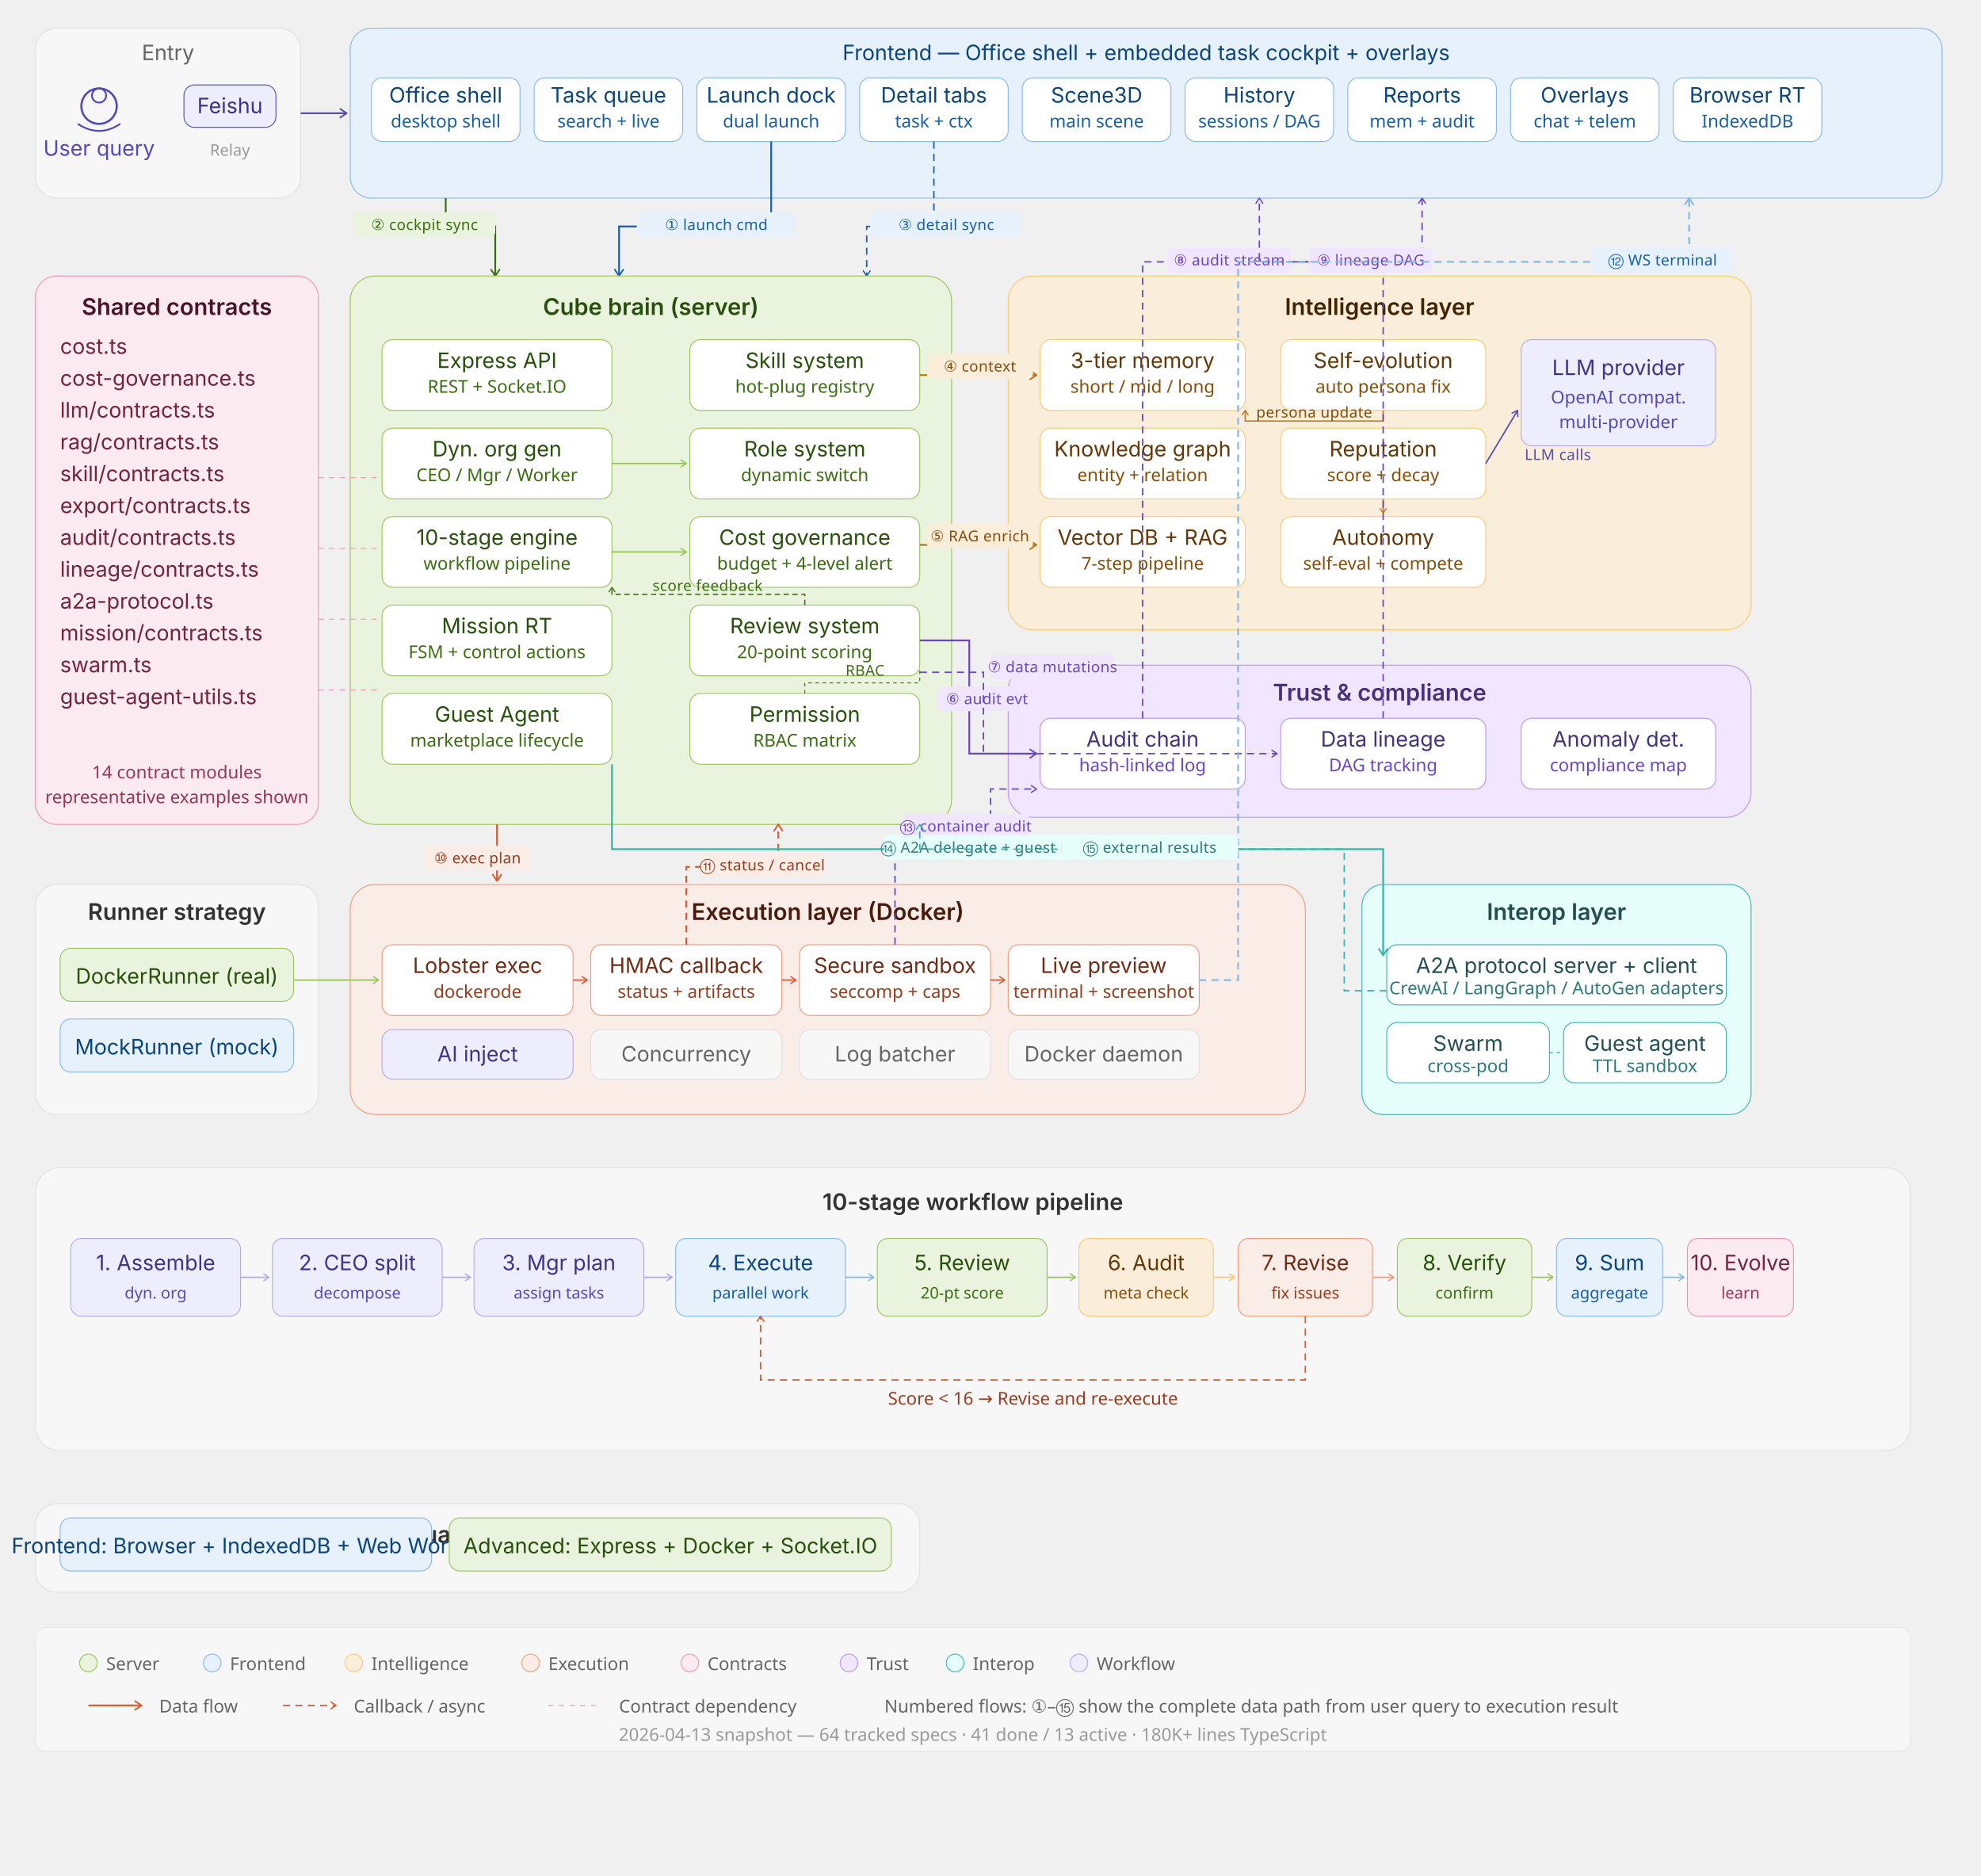
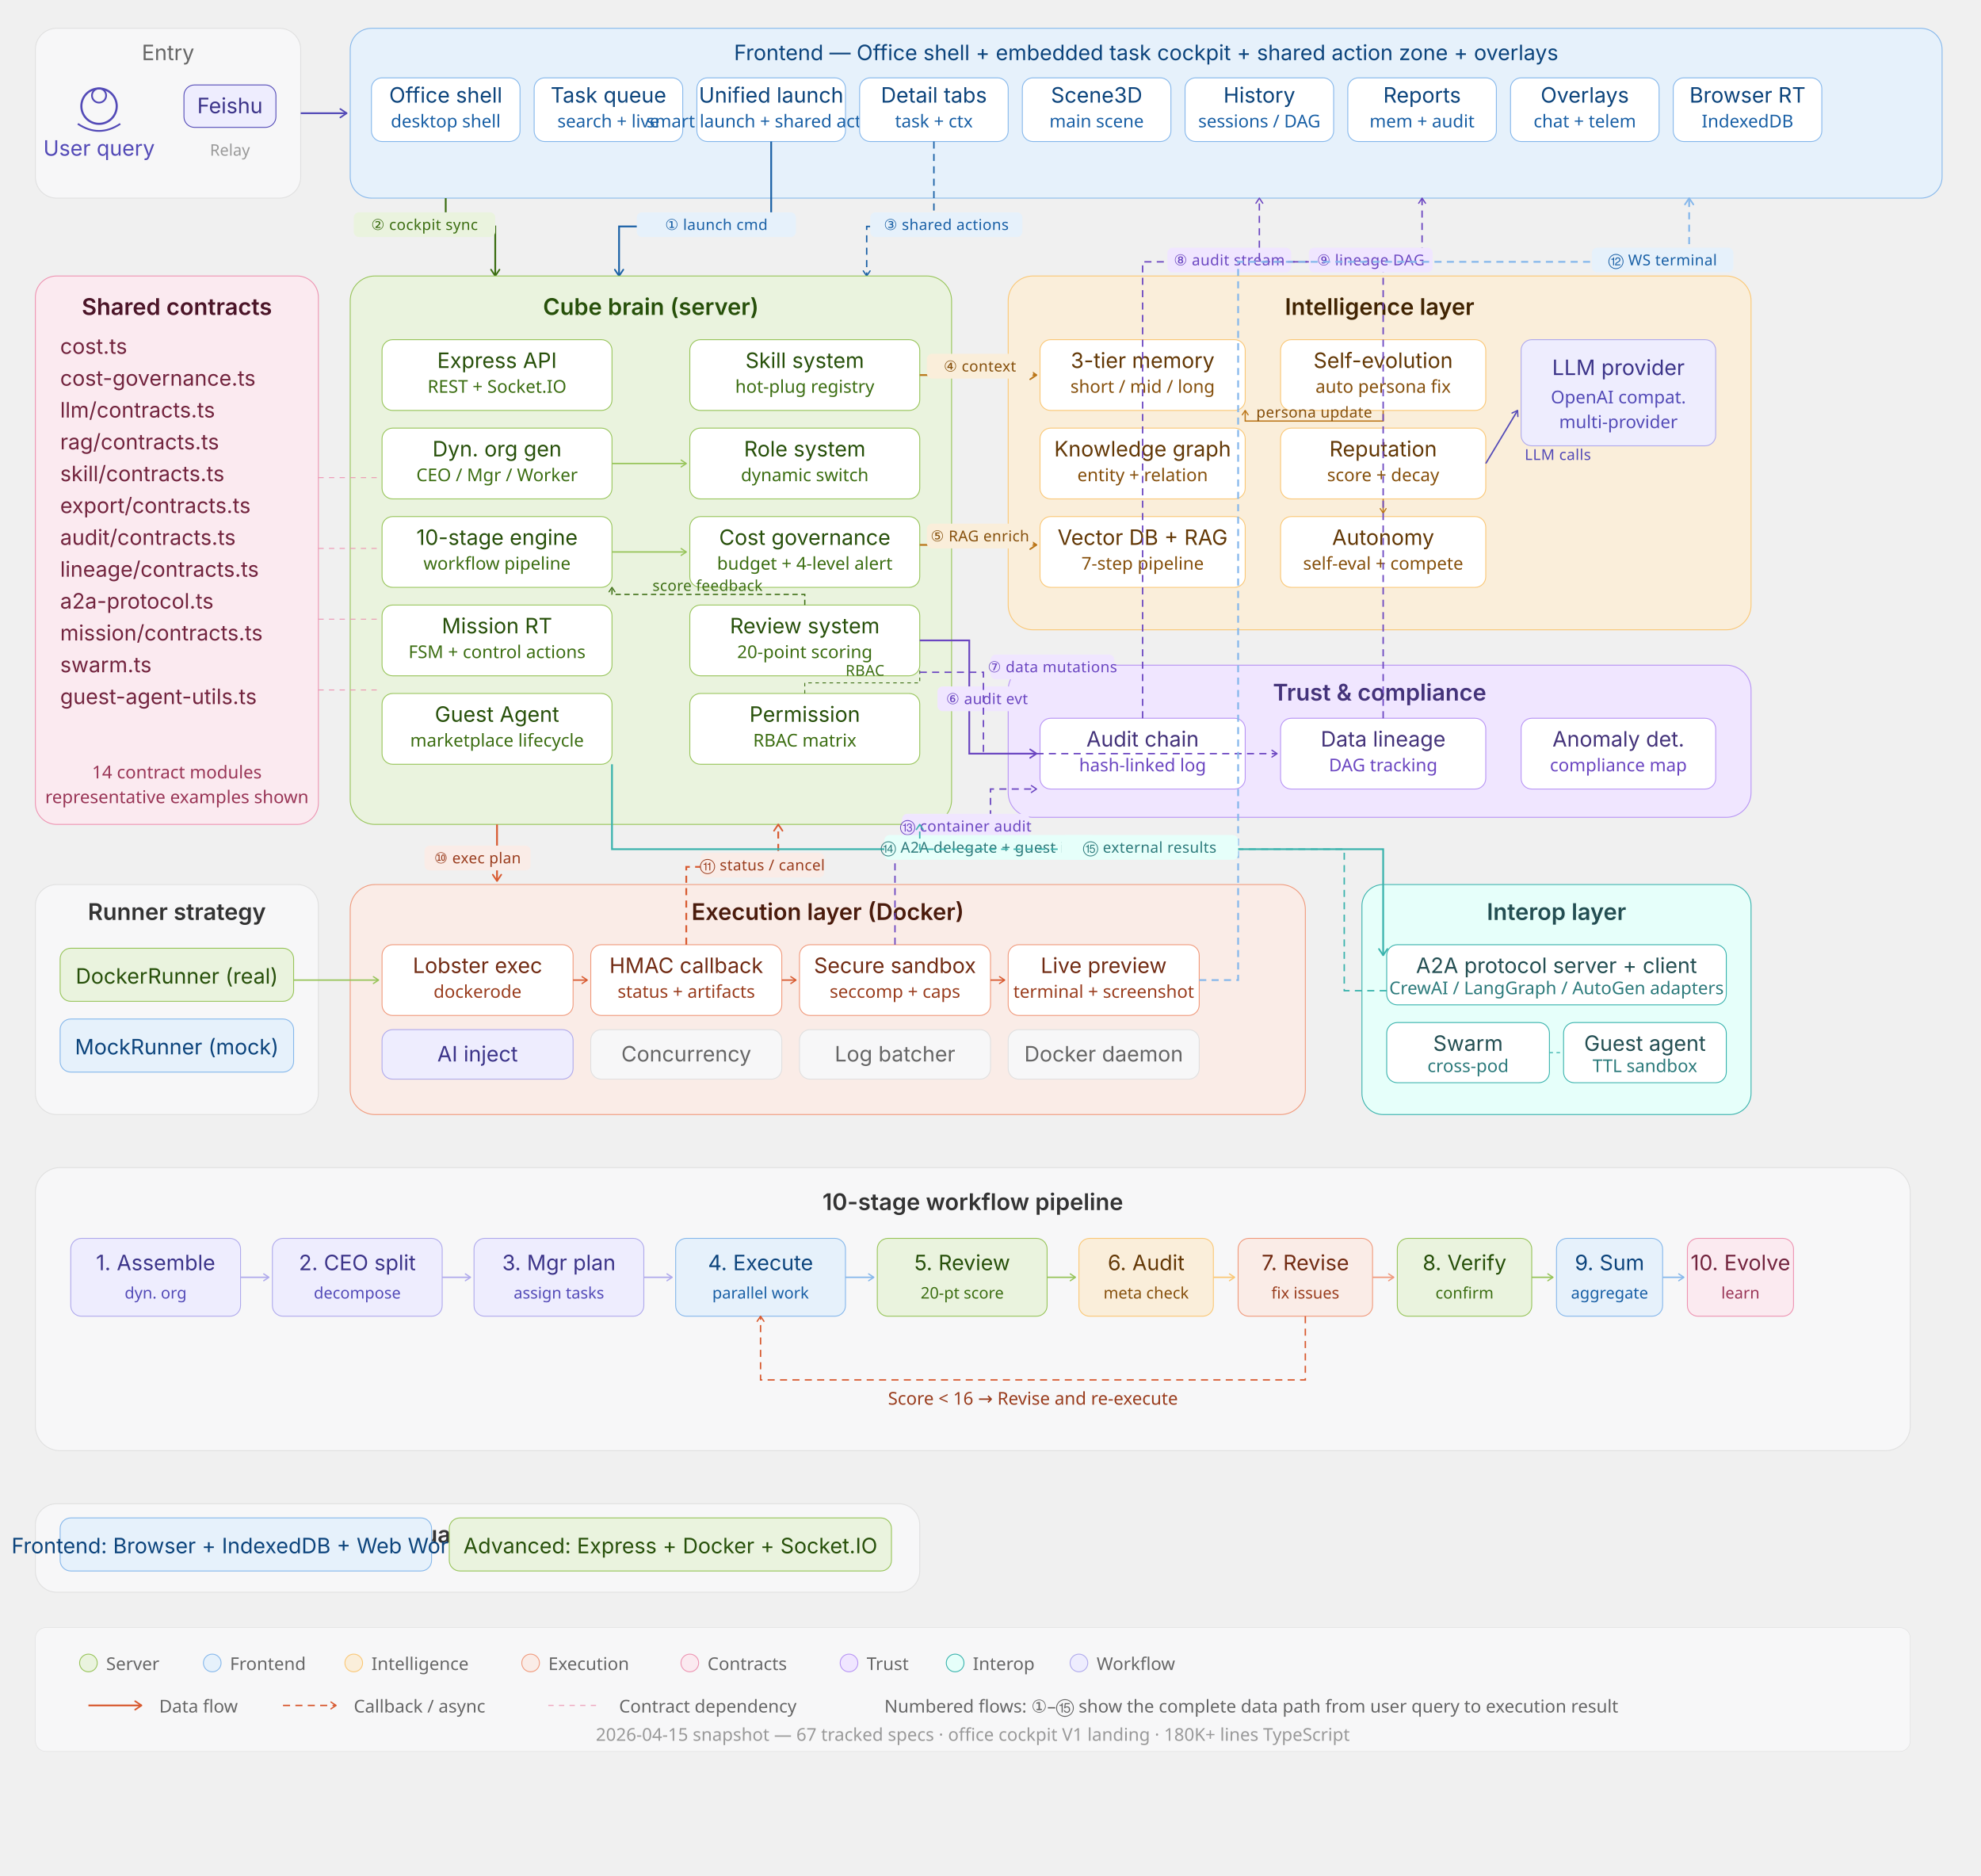
<svg xmlns="http://www.w3.org/2000/svg" width="1120" height="1060" viewBox="0 0 1120 1060">
  <style>
  .ts { font-family: system-ui, -apple-system, sans-serif; font-size: 12px; }
  .th { font-family: system-ui, -apple-system, sans-serif; font-size: 13px; font-weight: 600; }
  .sm { font-family: system-ui, sans-serif; font-size: 10px; }
  .xs { font-family: system-ui, sans-serif; font-size: 9px; }
  .fl { font-family: system-ui, sans-serif; font-size: 8.5px; letter-spacing: 0.02em; }
</style>
  <defs>
    <marker id="a" viewBox="0 0 10 10" refX="8" refY="5" markerWidth="6" markerHeight="6" orient="auto-start-reverse">
      <path d="M2 1L8 5L2 9" fill="none" stroke="context-stroke" stroke-width="1.5" stroke-linecap="round" stroke-linejoin="round" />
    </marker>
  </defs>
  <rect x="20" y="16" width="150" height="96" rx="12" fill="#F7F7F8" stroke="#E0E0E0" stroke-width="0.5" />
  <text class="ts" x="95" y="34" text-anchor="middle" fill="#666">Entry</text>
  <circle cx="56" cy="60" r="10" fill="none" stroke="#534AB7" stroke-width="1.2" />
  <circle cx="56" cy="54" r="4" fill="none" stroke="#534AB7" stroke-width="1" />
  <path d="M44 70Q56 78 68 70" fill="none" stroke="#534AB7" stroke-width="1" />
  <text class="ts" x="56" y="88" text-anchor="middle" fill="#534AB7">User query</text>
  <rect x="104" y="48" width="52" height="24" rx="6" fill="#EEEDFE" stroke="#534AB7" stroke-width="0.5" />
  <text class="ts" x="130" y="64" text-anchor="middle" fill="#3C3489">Feishu</text>
  <text class="xs" x="130" y="88" text-anchor="middle" fill="#999">Relay</text>
  <line x1="170" y1="64" x2="196" y2="64" stroke="#534AB7" stroke-width="1" marker-end="url(#a)" />
  <rect x="198" y="16" width="900" height="96" rx="12" fill="#E6F1FB" stroke="#85B7EB" stroke-width="0.5" />
-   <text class="ts" x="648" y="34" text-anchor="middle" fill="#0C447C">Frontend — Office shell + embedded task cockpit + overlays</text>
+   <text class="ts" x="648" y="34" text-anchor="middle" fill="#0C447C">Frontend — Office shell + embedded task cockpit + shared action zone + overlays</text>
  <rect x="210" y="44" width="84" height="36" rx="6" fill="#fff" stroke="#85B7EB" stroke-width="0.5" />
  <text class="ts" x="252" y="58" text-anchor="middle" fill="#0C447C">Office shell</text>
  <text class="sm" x="252" y="72" text-anchor="middle" fill="#185FA5">desktop shell</text>
  <rect x="302" y="44" width="84" height="36" rx="6" fill="#fff" stroke="#85B7EB" stroke-width="0.5" />
  <text class="ts" x="344" y="58" text-anchor="middle" fill="#0C447C">Task queue</text>
  <text class="sm" x="344" y="72" text-anchor="middle" fill="#185FA5">search + live</text>
  <rect x="394" y="44" width="84" height="36" rx="6" fill="#fff" stroke="#85B7EB" stroke-width="0.5" />
-   <text class="ts" x="436" y="58" text-anchor="middle" fill="#0C447C">Launch dock</text>
-   <text class="sm" x="436" y="72" text-anchor="middle" fill="#185FA5">dual launch</text>
+   <text class="ts" x="436" y="58" text-anchor="middle" fill="#0C447C">Unified launch</text>
+   <text class="sm" x="436" y="72" text-anchor="middle" fill="#185FA5">smart launch + shared actions</text>
  <rect x="486" y="44" width="84" height="36" rx="6" fill="#fff" stroke="#85B7EB" stroke-width="0.5" />
  <text class="ts" x="528" y="58" text-anchor="middle" fill="#0C447C">Detail tabs</text>
  <text class="sm" x="528" y="72" text-anchor="middle" fill="#185FA5">task + ctx</text>
  <rect x="578" y="44" width="84" height="36" rx="6" fill="#fff" stroke="#85B7EB" stroke-width="0.5" />
  <text class="ts" x="620" y="58" text-anchor="middle" fill="#0C447C">Scene3D</text>
  <text class="sm" x="620" y="72" text-anchor="middle" fill="#185FA5">main scene</text>
  <rect x="670" y="44" width="84" height="36" rx="6" fill="#fff" stroke="#85B7EB" stroke-width="0.5" />
  <text class="ts" x="712" y="58" text-anchor="middle" fill="#0C447C">History</text>
  <text class="sm" x="712" y="72" text-anchor="middle" fill="#185FA5">sessions / DAG</text>
  <rect x="762" y="44" width="84" height="36" rx="6" fill="#fff" stroke="#85B7EB" stroke-width="0.5" />
  <text class="ts" x="804" y="58" text-anchor="middle" fill="#0C447C">Reports</text>
  <text class="sm" x="804" y="72" text-anchor="middle" fill="#185FA5">mem + audit</text>
  <rect x="854" y="44" width="84" height="36" rx="6" fill="#fff" stroke="#85B7EB" stroke-width="0.5" />
  <text class="ts" x="896" y="58" text-anchor="middle" fill="#0C447C">Overlays</text>
  <text class="sm" x="896" y="72" text-anchor="middle" fill="#185FA5">chat + telem</text>
  <rect x="946" y="44" width="84" height="36" rx="6" fill="#fff" stroke="#85B7EB" stroke-width="0.5" />
  <text class="ts" x="988" y="58" text-anchor="middle" fill="#0C447C">Browser RT</text>
  <text class="sm" x="988" y="72" text-anchor="middle" fill="#185FA5">IndexedDB</text>
  <path d="M436 80 L436 128 L350 128 L350 156" fill="none" stroke="#185FA5" stroke-width="1" marker-end="url(#a)" />
  <rect x="360" y="120" width="90" height="14" rx="3" fill="#E6F1FB" stroke="none" />
  <text class="fl" x="405" y="130" text-anchor="middle" fill="#185FA5">① launch cmd</text>
  <path d="M252 112 L252 128 L280 128 L280 156" fill="none" stroke="#3B6D11" stroke-width="1" marker-end="url(#a)" />
  <rect x="200" y="120" width="80" height="14" rx="3" fill="#EAF3DE" stroke="none" />
  <text class="fl" x="240" y="130" text-anchor="middle" fill="#3B6D11">② cockpit sync</text>
  <path d="M528 80 L528 128 L490 128 L490 156" fill="none" stroke="#185FA5" stroke-width="0.8" stroke-dasharray="4 3" marker-end="url(#a)" />
  <rect x="492" y="120" width="86" height="14" rx="3" fill="#E6F1FB" stroke="none" />
-   <text class="fl" x="535" y="130" text-anchor="middle" fill="#185FA5">③ detail sync</text>
+   <text class="fl" x="535" y="130" text-anchor="middle" fill="#185FA5">③ shared actions</text>
  <rect x="198" y="156" width="340" height="310" rx="14" fill="#EAF3DE" stroke="#97C459" stroke-width="0.5" />
  <text class="th" x="368" y="178" text-anchor="middle" fill="#27500A">Cube brain (server)</text>
  <rect x="216" y="192" width="130" height="40" rx="6" fill="#fff" stroke="#97C459" stroke-width="0.5" />
  <text class="ts" x="281" y="208" text-anchor="middle" fill="#27500A">Express API</text>
  <text class="sm" x="281" y="222" text-anchor="middle" fill="#3B6D11">REST + Socket.IO</text>
  <rect x="216" y="242" width="130" height="40" rx="6" fill="#fff" stroke="#97C459" stroke-width="0.5" />
  <text class="ts" x="281" y="258" text-anchor="middle" fill="#27500A">Dyn. org gen</text>
  <text class="sm" x="281" y="272" text-anchor="middle" fill="#3B6D11">CEO / Mgr / Worker</text>
  <rect x="216" y="292" width="130" height="40" rx="6" fill="#fff" stroke="#97C459" stroke-width="0.5" />
  <text class="ts" x="281" y="308" text-anchor="middle" fill="#27500A">10-stage engine</text>
  <text class="sm" x="281" y="322" text-anchor="middle" fill="#3B6D11">workflow pipeline</text>
  <rect x="216" y="342" width="130" height="40" rx="6" fill="#fff" stroke="#97C459" stroke-width="0.5" />
  <text class="ts" x="281" y="358" text-anchor="middle" fill="#27500A">Mission RT</text>
  <text class="sm" x="281" y="372" text-anchor="middle" fill="#3B6D11">FSM + control actions</text>
  <rect x="216" y="392" width="130" height="40" rx="6" fill="#fff" stroke="#97C459" stroke-width="0.5" />
  <text class="ts" x="281" y="408" text-anchor="middle" fill="#27500A">Guest Agent</text>
  <text class="sm" x="281" y="422" text-anchor="middle" fill="#3B6D11">marketplace lifecycle</text>
  <rect x="390" y="192" width="130" height="40" rx="6" fill="#fff" stroke="#97C459" stroke-width="0.5" />
  <text class="ts" x="455" y="208" text-anchor="middle" fill="#27500A">Skill system</text>
  <text class="sm" x="455" y="222" text-anchor="middle" fill="#3B6D11">hot-plug registry</text>
  <rect x="390" y="242" width="130" height="40" rx="6" fill="#fff" stroke="#97C459" stroke-width="0.5" />
  <text class="ts" x="455" y="258" text-anchor="middle" fill="#27500A">Role system</text>
  <text class="sm" x="455" y="272" text-anchor="middle" fill="#3B6D11">dynamic switch</text>
  <rect x="390" y="292" width="130" height="40" rx="6" fill="#fff" stroke="#97C459" stroke-width="0.5" />
  <text class="ts" x="455" y="308" text-anchor="middle" fill="#27500A">Cost governance</text>
  <text class="sm" x="455" y="322" text-anchor="middle" fill="#3B6D11">budget + 4-level alert</text>
  <rect x="390" y="342" width="130" height="40" rx="6" fill="#fff" stroke="#97C459" stroke-width="0.5" />
  <text class="ts" x="455" y="358" text-anchor="middle" fill="#27500A">Review system</text>
  <text class="sm" x="455" y="372" text-anchor="middle" fill="#3B6D11">20-point scoring</text>
  <rect x="390" y="392" width="130" height="40" rx="6" fill="#fff" stroke="#97C459" stroke-width="0.5" />
  <text class="ts" x="455" y="408" text-anchor="middle" fill="#27500A">Permission</text>
  <text class="sm" x="455" y="422" text-anchor="middle" fill="#3B6D11">RBAC matrix</text>
  <line x1="346" y1="312" x2="388" y2="312" stroke="#97C459" stroke-width="0.8" marker-end="url(#a)" />
  <line x1="346" y1="262" x2="388" y2="262" stroke="#97C459" stroke-width="0.8" marker-end="url(#a)" />
  <path d="M455 342 L455 336 L346 336 L346 332" fill="none" stroke="#3B6D11" stroke-width="0.7" stroke-dasharray="3 2" marker-end="url(#a)" />
  <text class="fl" x="400" y="334" text-anchor="middle" fill="#3B6D11">score feedback</text>
  <path d="M455 392 L455 386 L520 386 L520 378" fill="none" stroke="#3B6D11" stroke-width="0.5" stroke-dasharray="2 2" />
  <text class="fl" x="500" y="382" text-anchor="end" fill="#3B6D11">RBAC</text>
  <rect x="570" y="156" width="420" height="200" rx="14" fill="#FAEEDA" stroke="#FAC775" stroke-width="0.5" />
  <text class="th" x="780" y="178" text-anchor="middle" fill="#412402">Intelligence layer</text>
  <rect x="588" y="192" width="116" height="40" rx="6" fill="#fff" stroke="#FAC775" stroke-width="0.5" />
  <text class="ts" x="646" y="208" text-anchor="middle" fill="#633806">3-tier memory</text>
  <text class="sm" x="646" y="222" text-anchor="middle" fill="#854F0B">short / mid / long</text>
  <rect x="588" y="242" width="116" height="40" rx="6" fill="#fff" stroke="#FAC775" stroke-width="0.5" />
  <text class="ts" x="646" y="258" text-anchor="middle" fill="#633806">Knowledge graph</text>
  <text class="sm" x="646" y="272" text-anchor="middle" fill="#854F0B">entity + relation</text>
  <rect x="588" y="292" width="116" height="40" rx="6" fill="#fff" stroke="#FAC775" stroke-width="0.5" />
  <text class="ts" x="646" y="308" text-anchor="middle" fill="#633806">Vector DB + RAG</text>
  <text class="sm" x="646" y="322" text-anchor="middle" fill="#854F0B">7-step pipeline</text>
  <rect x="724" y="192" width="116" height="40" rx="6" fill="#fff" stroke="#FAC775" stroke-width="0.5" />
  <text class="ts" x="782" y="208" text-anchor="middle" fill="#633806">Self-evolution</text>
  <text class="sm" x="782" y="222" text-anchor="middle" fill="#854F0B">auto persona fix</text>
  <rect x="724" y="242" width="116" height="40" rx="6" fill="#fff" stroke="#FAC775" stroke-width="0.5" />
  <text class="ts" x="782" y="258" text-anchor="middle" fill="#633806">Reputation</text>
  <text class="sm" x="782" y="272" text-anchor="middle" fill="#854F0B">score + decay</text>
  <rect x="724" y="292" width="116" height="40" rx="6" fill="#fff" stroke="#FAC775" stroke-width="0.5" />
  <text class="ts" x="782" y="308" text-anchor="middle" fill="#633806">Autonomy</text>
  <text class="sm" x="782" y="322" text-anchor="middle" fill="#854F0B">self-eval + compete</text>
  <rect x="860" y="192" width="110" height="60" rx="6" fill="#EEEDFE" stroke="#AFA9EC" stroke-width="0.5" />
  <text class="ts" x="915" y="212" text-anchor="middle" fill="#3C3489">LLM provider</text>
  <text class="sm" x="915" y="228" text-anchor="middle" fill="#534AB7">OpenAI compat.</text>
  <text class="sm" x="915" y="242" text-anchor="middle" fill="#534AB7">multi-provider</text>
  <line x1="520" y1="212" x2="586" y2="212" stroke="#BA7517" stroke-width="1" marker-end="url(#a)" />
  <rect x="524" y="200" width="60" height="14" rx="3" fill="#FAEEDA" stroke="none" />
  <text class="fl" x="554" y="210" text-anchor="middle" fill="#854F0B">④ context</text>
  <line x1="520" y1="308" x2="586" y2="308" stroke="#BA7517" stroke-width="1" marker-end="url(#a)" />
  <rect x="524" y="296" width="60" height="14" rx="3" fill="#FAEEDA" stroke="none" />
  <text class="fl" x="554" y="306" text-anchor="middle" fill="#854F0B">⑤ RAG enrich</text>
  <line x1="840" y1="262" x2="858" y2="232" stroke="#534AB7" stroke-width="0.8" marker-end="url(#a)" />
  <text class="fl" x="862" y="260" fill="#534AB7">LLM calls</text>
  <path d="M782 232 L782 238 L704 238 L704 232" fill="none" stroke="#BA7517" stroke-width="0.7" marker-end="url(#a)" />
  <text class="fl" x="743" y="236" text-anchor="middle" fill="#854F0B">persona update</text>
  <line x1="782" y1="282" x2="782" y2="290" stroke="#BA7517" stroke-width="0.7" marker-end="url(#a)" />
  <rect x="570" y="376" width="420" height="86" rx="14" fill="#F0E6FF" stroke="#B794F4" stroke-width="0.5" />
  <text class="th" x="780" y="396" text-anchor="middle" fill="#44337A">Trust &amp; compliance</text>
  <rect x="588" y="406" width="116" height="40" rx="6" fill="#fff" stroke="#B794F4" stroke-width="0.5" />
  <text class="ts" x="646" y="422" text-anchor="middle" fill="#44337A">Audit chain</text>
  <text class="sm" x="646" y="436" text-anchor="middle" fill="#6B46C1">hash-linked log</text>
  <rect x="724" y="406" width="116" height="40" rx="6" fill="#fff" stroke="#B794F4" stroke-width="0.5" />
  <text class="ts" x="782" y="422" text-anchor="middle" fill="#44337A">Data lineage</text>
  <text class="sm" x="782" y="436" text-anchor="middle" fill="#6B46C1">DAG tracking</text>
  <rect x="860" y="406" width="110" height="40" rx="6" fill="#fff" stroke="#B794F4" stroke-width="0.5" />
  <text class="ts" x="915" y="422" text-anchor="middle" fill="#44337A">Anomaly det.</text>
  <text class="sm" x="915" y="436" text-anchor="middle" fill="#6B46C1">compliance map</text>
  <path d="M520 362 L548 362 L548 426 L586 426" fill="none" stroke="#6B46C1" stroke-width="1" marker-end="url(#a)" />
  <rect x="530" y="388" width="56" height="14" rx="3" fill="#F0E6FF" stroke="none" />
  <text class="fl" x="558" y="398" text-anchor="middle" fill="#6B46C1">⑥ audit evt</text>
  <path d="M520 380 L556 380 L556 426 L722 426" fill="none" stroke="#6B46C1" stroke-width="0.8" stroke-dasharray="4 3" marker-end="url(#a)" />
  <rect x="560" y="370" width="70" height="14" rx="3" fill="#F0E6FF" stroke="none" />
  <text class="fl" x="595" y="380" text-anchor="middle" fill="#6B46C1">⑦ data mutations</text>
  <path d="M646 406 L646 148 L804 148 L804 112" fill="none" stroke="#6B46C1" stroke-width="0.8" stroke-dasharray="4 3" marker-end="url(#a)" />
  <rect x="660" y="140" width="70" height="14" rx="3" fill="#F0E6FF" stroke="none" />
  <text class="fl" x="695" y="150" text-anchor="middle" fill="#6B46C1">⑧ audit stream</text>
  <path d="M782 406 L782 148 L712 148 L712 112" fill="none" stroke="#6B46C1" stroke-width="0.8" stroke-dasharray="4 3" marker-end="url(#a)" />
  <rect x="740" y="140" width="70" height="14" rx="3" fill="#F0E6FF" stroke="none" />
  <text class="fl" x="775" y="150" text-anchor="middle" fill="#6B46C1">⑨ lineage DAG</text>
  <rect x="198" y="500" width="540" height="130" rx="14" fill="#FAECE7" stroke="#F0997B" stroke-width="0.5" />
  <text class="th" x="468" y="520" text-anchor="middle" fill="#4A1B0C">Execution layer (Docker)</text>
  <rect x="216" y="534" width="108" height="40" rx="6" fill="#fff" stroke="#F0997B" stroke-width="0.5" />
  <text class="ts" x="270" y="550" text-anchor="middle" fill="#712B13">Lobster exec</text>
  <text class="sm" x="270" y="564" text-anchor="middle" fill="#993C1D">dockerode</text>
  <rect x="334" y="534" width="108" height="40" rx="6" fill="#fff" stroke="#F0997B" stroke-width="0.5" />
  <text class="ts" x="388" y="550" text-anchor="middle" fill="#712B13">HMAC callback</text>
  <text class="sm" x="388" y="564" text-anchor="middle" fill="#993C1D">status + artifacts</text>
  <rect x="452" y="534" width="108" height="40" rx="6" fill="#fff" stroke="#F0997B" stroke-width="0.5" />
  <text class="ts" x="506" y="550" text-anchor="middle" fill="#712B13">Secure sandbox</text>
  <text class="sm" x="506" y="564" text-anchor="middle" fill="#993C1D">seccomp + caps</text>
  <rect x="570" y="534" width="108" height="40" rx="6" fill="#fff" stroke="#F0997B" stroke-width="0.5" />
  <text class="ts" x="624" y="550" text-anchor="middle" fill="#712B13">Live preview</text>
  <text class="sm" x="624" y="564" text-anchor="middle" fill="#993C1D">terminal + screenshot</text>
  <rect x="216" y="582" width="108" height="28" rx="6" fill="#EEEDFE" stroke="#AFA9EC" stroke-width="0.5" />
  <text class="ts" x="270" y="600" text-anchor="middle" fill="#3C3489">AI inject</text>
  <rect x="334" y="582" width="108" height="28" rx="6" fill="#F7F7F8" stroke="#E0E0E0" stroke-width="0.5" />
  <text class="ts" x="388" y="600" text-anchor="middle" fill="#666">Concurrency</text>
  <rect x="452" y="582" width="108" height="28" rx="6" fill="#F7F7F8" stroke="#E0E0E0" stroke-width="0.5" />
  <text class="ts" x="506" y="600" text-anchor="middle" fill="#666">Log batcher</text>
  <rect x="570" y="582" width="108" height="28" rx="6" fill="#F7F7F8" stroke="#E0E0E0" stroke-width="0.5" />
  <text class="ts" x="624" y="600" text-anchor="middle" fill="#666">Docker daemon</text>
  <path d="M281 466 L281 498" fill="none" stroke="#D85A30" stroke-width="1" marker-end="url(#a)" />
  <rect x="240" y="478" width="60" height="14" rx="3" fill="#FAECE7" stroke="none" />
  <text class="fl" x="270" y="488" text-anchor="middle" fill="#993C1D">⑩ exec plan</text>
  <path d="M388 534 L388 490 L440 490 L440 466" fill="none" stroke="#D85A30" stroke-width="1" stroke-dasharray="4 3" marker-end="url(#a)" />
  <rect x="396" y="482" width="70" height="14" rx="3" fill="#FAECE7" stroke="none" />
  <text class="fl" x="431" y="492" text-anchor="middle" fill="#993C1D">⑪ status / cancel</text>
  <line x1="324" y1="554" x2="332" y2="554" stroke="#D85A30" stroke-width="0.8" marker-end="url(#a)" />
  <line x1="442" y1="554" x2="450" y2="554" stroke="#D85A30" stroke-width="0.8" marker-end="url(#a)" />
  <line x1="560" y1="554" x2="568" y2="554" stroke="#D85A30" stroke-width="0.8" marker-end="url(#a)" />
  <path d="M678 554 L700 554 L700 148 L955 148 L955 112" fill="none" stroke="#85B7EB" stroke-width="1" stroke-dasharray="4 3" marker-end="url(#a)" />
  <rect x="900" y="140" width="80" height="14" rx="3" fill="#E6F1FB" stroke="none" />
  <text class="fl" x="940" y="150" text-anchor="middle" fill="#185FA5">⑫ WS terminal</text>
  <path d="M506 534 L506 480 L560 480 L560 446 L586 446" fill="none" stroke="#6B46C1" stroke-width="0.8" stroke-dasharray="4 3" marker-end="url(#a)" />
  <rect x="510" y="460" width="72" height="14" rx="3" fill="#F0E6FF" stroke="none" />
  <text class="fl" x="546" y="470" text-anchor="middle" fill="#6B46C1">⑬ container audit</text>
  <rect x="770" y="500" width="220" height="130" rx="12" fill="#E6FFFA" stroke="#38B2AC" stroke-width="0.5" />
  <text class="th" x="880" y="520" text-anchor="middle" fill="#234E52">Interop layer</text>
  <rect x="784" y="534" width="192" height="34" rx="6" fill="#fff" stroke="#38B2AC" stroke-width="0.5" />
  <text class="ts" x="880" y="550" text-anchor="middle" fill="#234E52">A2A protocol server + client</text>
  <text class="sm" x="880" y="562" text-anchor="middle" fill="#2C7A7B">CrewAI / LangGraph / AutoGen adapters</text>
  <rect x="784" y="578" width="92" height="34" rx="6" fill="#fff" stroke="#38B2AC" stroke-width="0.5" />
  <text class="ts" x="830" y="594" text-anchor="middle" fill="#234E52">Swarm</text>
  <text class="sm" x="830" y="606" text-anchor="middle" fill="#2C7A7B">cross-pod</text>
  <rect x="884" y="578" width="92" height="34" rx="6" fill="#fff" stroke="#38B2AC" stroke-width="0.5" />
  <text class="ts" x="930" y="594" text-anchor="middle" fill="#234E52">Guest agent</text>
  <text class="sm" x="930" y="606" text-anchor="middle" fill="#2C7A7B">TTL sandbox</text>
  <line x1="876" y1="595" x2="882" y2="595" stroke="#38B2AC" stroke-width="0.6" stroke-dasharray="2 2" />
  <path d="M346 432 L346 480 L782 480 L782 540" fill="none" stroke="#38B2AC" stroke-width="1" marker-end="url(#a)" />
  <rect x="500" y="472" width="120" height="14" rx="3" fill="#E6FFFA" stroke="none" />
  <text class="fl" x="560" y="482" text-anchor="middle" fill="#2C7A7B">⑭ A2A delegate + guest invite</text>
  <path d="M784 560 L760 560 L760 480 L520 480 L520 466" fill="none" stroke="#38B2AC" stroke-width="0.8" stroke-dasharray="4 3" marker-end="url(#a)" />
  <rect x="600" y="472" width="100" height="14" rx="3" fill="#E6FFFA" stroke="none" />
  <text class="fl" x="650" y="482" text-anchor="middle" fill="#2C7A7B">⑮ external results</text>
  <rect x="20" y="156" width="160" height="310" rx="12" fill="#FBEAF0" stroke="#ED93B1" stroke-width="0.5" />
  <text class="th" x="100" y="178" text-anchor="middle" fill="#4B1528">Shared contracts</text>
  <text class="ts" x="34" y="200" fill="#72243E">cost.ts</text>
  <text class="ts" x="34" y="218" fill="#72243E">cost-governance.ts</text>
  <text class="ts" x="34" y="236" fill="#72243E">llm/contracts.ts</text>
  <text class="ts" x="34" y="254" fill="#72243E">rag/contracts.ts</text>
  <text class="ts" x="34" y="272" fill="#72243E">skill/contracts.ts</text>
  <text class="ts" x="34" y="290" fill="#72243E">export/contracts.ts</text>
  <text class="ts" x="34" y="308" fill="#72243E">audit/contracts.ts</text>
  <text class="ts" x="34" y="326" fill="#72243E">lineage/contracts.ts</text>
  <text class="ts" x="34" y="344" fill="#72243E">a2a-protocol.ts</text>
  <text class="ts" x="34" y="362" fill="#72243E">mission/contracts.ts</text>
  <text class="ts" x="34" y="380" fill="#72243E">swarm.ts</text>
  <text class="ts" x="34" y="398" fill="#72243E">guest-agent-utils.ts</text>
  <text class="sm" x="100" y="440" text-anchor="middle" fill="#993556">14 contract modules</text>
  <text class="sm" x="100" y="454" text-anchor="middle" fill="#993556">representative examples shown</text>
  <line x1="180" y1="270" x2="214" y2="270" stroke="#ED93B1" stroke-width="0.5" stroke-dasharray="3 3" />
  <line x1="180" y1="310" x2="214" y2="310" stroke="#ED93B1" stroke-width="0.5" stroke-dasharray="3 3" />
  <line x1="180" y1="350" x2="214" y2="350" stroke="#ED93B1" stroke-width="0.5" stroke-dasharray="3 3" />
  <line x1="180" y1="390" x2="214" y2="390" stroke="#ED93B1" stroke-width="0.5" stroke-dasharray="3 3" />
  <rect x="20" y="500" width="160" height="130" rx="12" fill="#F7F7F8" stroke="#E0E0E0" stroke-width="0.5" />
  <text class="th" x="100" y="520" text-anchor="middle" fill="#333">Runner strategy</text>
  <rect x="34" y="536" width="132" height="30" rx="6" fill="#EAF3DE" stroke="#97C459" stroke-width="0.5" />
  <text class="ts" x="100" y="556" text-anchor="middle" fill="#27500A">DockerRunner (real)</text>
  <rect x="34" y="576" width="132" height="30" rx="6" fill="#E6F1FB" stroke="#85B7EB" stroke-width="0.5" />
  <text class="ts" x="100" y="596" text-anchor="middle" fill="#0C447C">MockRunner (mock)</text>
  <line x1="166" y1="554" x2="214" y2="554" stroke="#97C459" stroke-width="0.8" marker-end="url(#a)" />
  <rect x="20" y="660" width="1060" height="160" rx="14" fill="#F7F7F8" stroke="#E0E0E0" stroke-width="0.5" />
  <text class="th" x="550" y="684" text-anchor="middle" fill="#333">10-stage workflow pipeline</text>
  <rect x="40" y="700" width="96" height="44" rx="6" fill="#EEEDFE" stroke="#AFA9EC" stroke-width="0.5" />
  <text class="ts" x="88" y="718" text-anchor="middle" fill="#3C3489">1. Assemble</text>
  <text class="xs" x="88" y="734" text-anchor="middle" fill="#534AB7">dyn. org</text>
  <line x1="136" y1="722" x2="152" y2="722" stroke="#AFA9EC" stroke-width="0.8" marker-end="url(#a)" />
  <rect x="154" y="700" width="96" height="44" rx="6" fill="#EEEDFE" stroke="#AFA9EC" stroke-width="0.5" />
  <text class="ts" x="202" y="718" text-anchor="middle" fill="#3C3489">2. CEO split</text>
  <text class="xs" x="202" y="734" text-anchor="middle" fill="#534AB7">decompose</text>
  <line x1="250" y1="722" x2="266" y2="722" stroke="#AFA9EC" stroke-width="0.8" marker-end="url(#a)" />
  <rect x="268" y="700" width="96" height="44" rx="6" fill="#EEEDFE" stroke="#AFA9EC" stroke-width="0.5" />
  <text class="ts" x="316" y="718" text-anchor="middle" fill="#3C3489">3. Mgr plan</text>
  <text class="xs" x="316" y="734" text-anchor="middle" fill="#534AB7">assign tasks</text>
  <line x1="364" y1="722" x2="380" y2="722" stroke="#AFA9EC" stroke-width="0.8" marker-end="url(#a)" />
  <rect x="382" y="700" width="96" height="44" rx="6" fill="#E6F1FB" stroke="#85B7EB" stroke-width="0.5" />
  <text class="ts" x="430" y="718" text-anchor="middle" fill="#0C447C">4. Execute</text>
  <text class="xs" x="430" y="734" text-anchor="middle" fill="#185FA5">parallel work</text>
  <line x1="478" y1="722" x2="494" y2="722" stroke="#85B7EB" stroke-width="0.8" marker-end="url(#a)" />
  <rect x="496" y="700" width="96" height="44" rx="6" fill="#EAF3DE" stroke="#97C459" stroke-width="0.5" />
  <text class="ts" x="544" y="718" text-anchor="middle" fill="#27500A">5. Review</text>
  <text class="xs" x="544" y="734" text-anchor="middle" fill="#3B6D11">20-pt score</text>
  <line x1="592" y1="722" x2="608" y2="722" stroke="#97C459" stroke-width="0.8" marker-end="url(#a)" />
  <rect x="610" y="700" width="76" height="44" rx="6" fill="#FAEEDA" stroke="#FAC775" stroke-width="0.5" />
  <text class="ts" x="648" y="718" text-anchor="middle" fill="#633806">6. Audit</text>
  <text class="xs" x="648" y="734" text-anchor="middle" fill="#854F0B">meta check</text>
  <line x1="686" y1="722" x2="698" y2="722" stroke="#FAC775" stroke-width="0.8" marker-end="url(#a)" />
  <rect x="700" y="700" width="76" height="44" rx="6" fill="#FAECE7" stroke="#F0997B" stroke-width="0.5" />
  <text class="ts" x="738" y="718" text-anchor="middle" fill="#712B13">7. Revise</text>
  <text class="xs" x="738" y="734" text-anchor="middle" fill="#993C1D">fix issues</text>
  <line x1="776" y1="722" x2="788" y2="722" stroke="#F0997B" stroke-width="0.8" marker-end="url(#a)" />
  <rect x="790" y="700" width="76" height="44" rx="6" fill="#EAF3DE" stroke="#97C459" stroke-width="0.5" />
  <text class="ts" x="828" y="718" text-anchor="middle" fill="#27500A">8. Verify</text>
  <text class="xs" x="828" y="734" text-anchor="middle" fill="#3B6D11">confirm</text>
  <line x1="866" y1="722" x2="878" y2="722" stroke="#97C459" stroke-width="0.8" marker-end="url(#a)" />
  <rect x="880" y="700" width="60" height="44" rx="6" fill="#E6F1FB" stroke="#85B7EB" stroke-width="0.5" />
  <text class="ts" x="910" y="718" text-anchor="middle" fill="#0C447C">9. Sum</text>
  <text class="xs" x="910" y="734" text-anchor="middle" fill="#185FA5">aggregate</text>
  <line x1="940" y1="722" x2="952" y2="722" stroke="#85B7EB" stroke-width="0.8" marker-end="url(#a)" />
  <rect x="954" y="700" width="60" height="44" rx="6" fill="#FBEAF0" stroke="#ED93B1" stroke-width="0.5" />
  <text class="ts" x="984" y="718" text-anchor="middle" fill="#72243E">10. Evolve</text>
  <text class="xs" x="984" y="734" text-anchor="middle" fill="#993556">learn</text>
  <path d="M738 744 L738 780 L430 780 L430 744" fill="none" stroke="#D85A30" stroke-width="0.8" stroke-dasharray="4 3" marker-end="url(#a)" />
  <text class="sm" x="584" y="794" text-anchor="middle" fill="#993C1D">Score &lt; 16 → Revise and re-execute</text>
  <rect x="20" y="850" width="500" height="50" rx="12" fill="#F7F7F8" stroke="#E0E0E0" stroke-width="0.5" />
  <text class="th" x="270" y="872" text-anchor="middle" fill="#333">Dual runtime</text>
  <rect x="34" y="858" width="210" height="30" rx="6" fill="#E6F1FB" stroke="#85B7EB" stroke-width="0.5" />
  <text class="ts" x="139" y="878" text-anchor="middle" fill="#0C447C">Frontend: Browser + IndexedDB + Web Worker</text>
  <rect x="254" y="858" width="250" height="30" rx="6" fill="#EAF3DE" stroke="#97C459" stroke-width="0.5" />
  <text class="ts" x="379" y="878" text-anchor="middle" fill="#27500A">Advanced: Express + Docker + Socket.IO</text>
  <rect x="20" y="920" width="1060" height="70" rx="6" fill="#F7F7F8" stroke="#E0E0E0" stroke-width="0.3" />
  <circle cx="50" cy="940" r="5" fill="#EAF3DE" stroke="#97C459" stroke-width="0.5" />
  <text class="sm" x="60" y="944" fill="#666">Server</text>
  <circle cx="120" cy="940" r="5" fill="#E6F1FB" stroke="#85B7EB" stroke-width="0.5" />
  <text class="sm" x="130" y="944" fill="#666">Frontend</text>
  <circle cx="200" cy="940" r="5" fill="#FAEEDA" stroke="#FAC775" stroke-width="0.5" />
  <text class="sm" x="210" y="944" fill="#666">Intelligence</text>
  <circle cx="300" cy="940" r="5" fill="#FAECE7" stroke="#F0997B" stroke-width="0.5" />
  <text class="sm" x="310" y="944" fill="#666">Execution</text>
  <circle cx="390" cy="940" r="5" fill="#FBEAF0" stroke="#ED93B1" stroke-width="0.5" />
  <text class="sm" x="400" y="944" fill="#666">Contracts</text>
  <circle cx="480" cy="940" r="5" fill="#F0E6FF" stroke="#B794F4" stroke-width="0.5" />
  <text class="sm" x="490" y="944" fill="#666">Trust</text>
  <circle cx="540" cy="940" r="5" fill="#E6FFFA" stroke="#38B2AC" stroke-width="0.5" />
  <text class="sm" x="550" y="944" fill="#666">Interop</text>
  <circle cx="610" cy="940" r="5" fill="#EEEDFE" stroke="#AFA9EC" stroke-width="0.5" />
  <text class="sm" x="620" y="944" fill="#666">Workflow</text>
  <line x1="50" y1="964" x2="80" y2="964" stroke="#D85A30" stroke-width="1" marker-end="url(#a)" />
  <text class="sm" x="90" y="968" fill="#666">Data flow</text>
  <line x1="160" y1="964" x2="190" y2="964" stroke="#D85A30" stroke-width="0.8" stroke-dasharray="4 3" marker-end="url(#a)" />
  <text class="sm" x="200" y="968" fill="#666">Callback / async</text>
  <line x1="310" y1="964" x2="340" y2="964" stroke="#ED93B1" stroke-width="0.5" stroke-dasharray="3 3" />
  <text class="sm" x="350" y="968" fill="#666">Contract dependency</text>
  <text class="sm" x="500" y="968" fill="#666">Numbered flows: ①–⑮ show the complete data path from user query to execution result</text>
-   <text class="sm" x="550" y="984" text-anchor="middle" fill="#999">2026-04-13 snapshot — 64 tracked specs · 41 done / 13 active · 180K+ lines TypeScript</text>
+   <text class="sm" x="550" y="984" text-anchor="middle" fill="#999">2026-04-15 snapshot — 67 tracked specs · office cockpit V1 landing · 180K+ lines TypeScript</text>
</svg>
